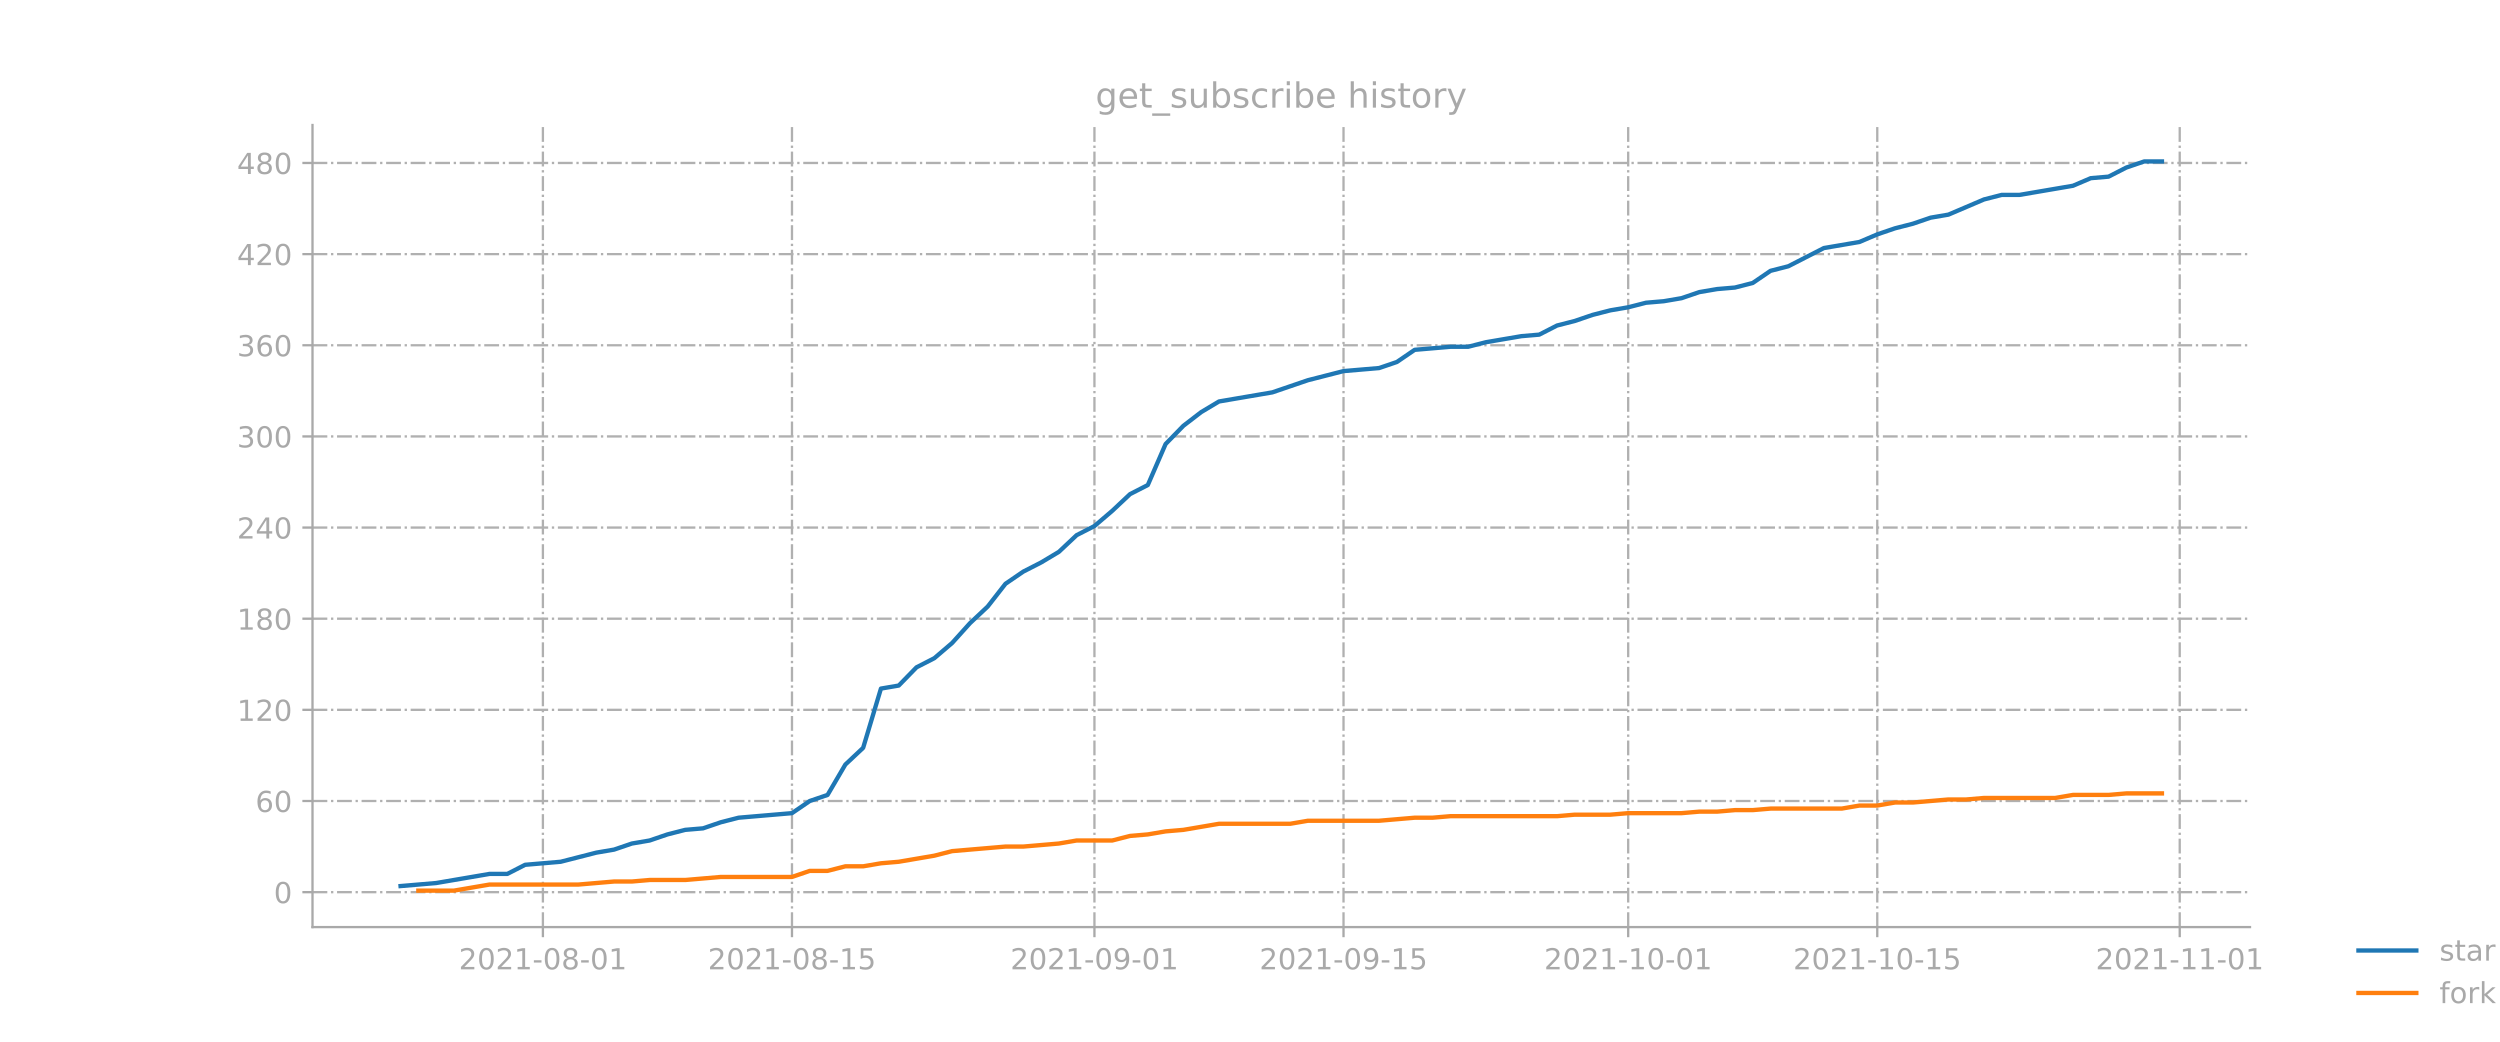
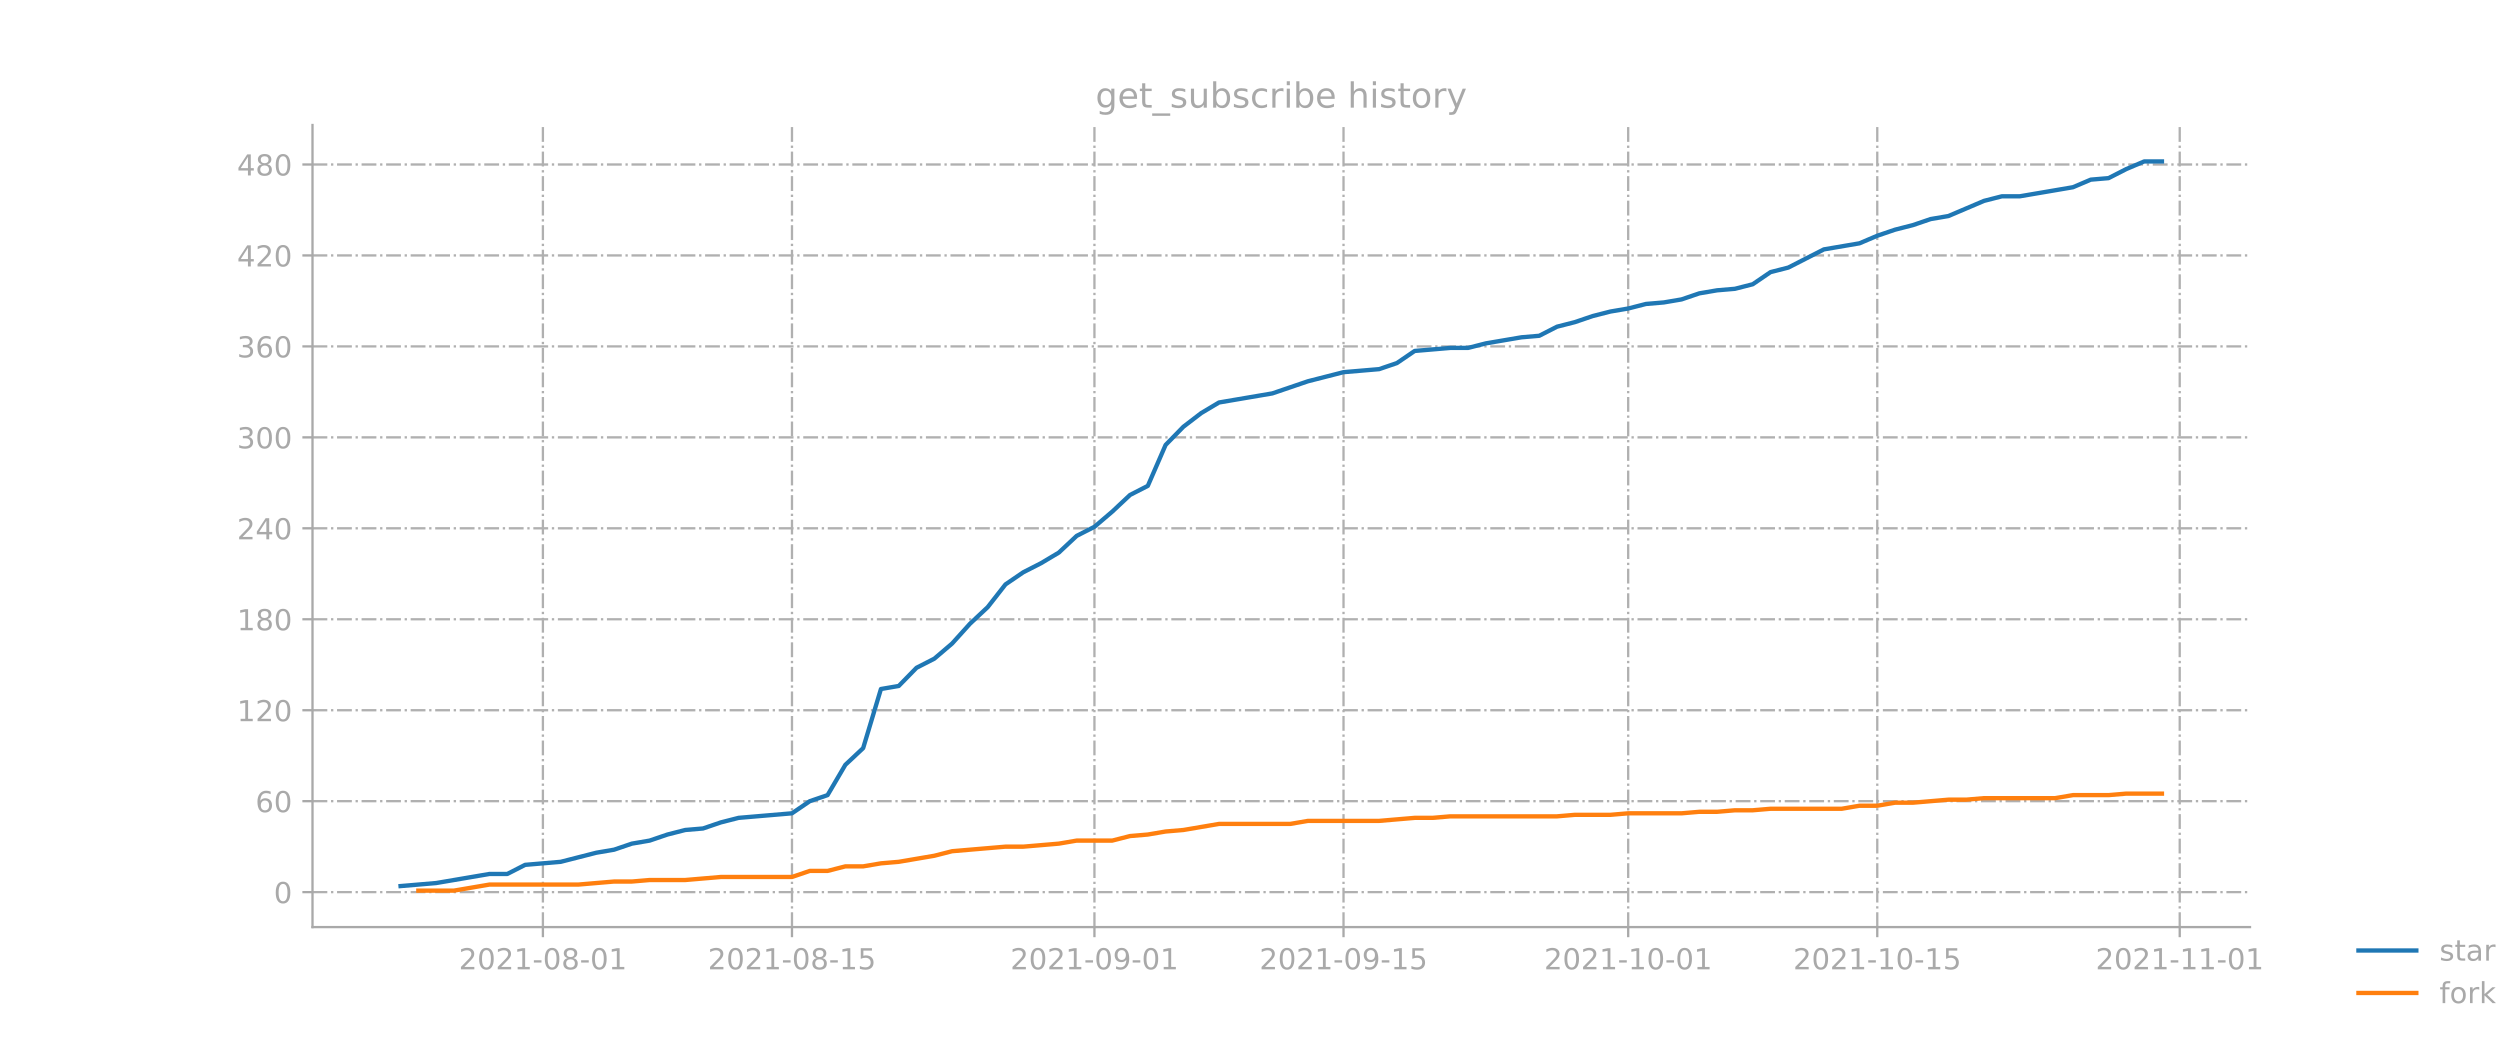
<svg xmlns="http://www.w3.org/2000/svg" xmlns:xlink="http://www.w3.org/1999/xlink" height="360pt" version="1.1" viewBox="0 0 864 360" width="864pt">
  <defs>
    <style type="text/css">*{stroke-linecap:butt;stroke-linejoin:round;}</style>
  </defs>
  <g id="figure_1">
    <g id="patch_1">
      <path d="M 0 360  L 864 360  L 864 0  L 0 0  z " style="fill:none;opacity:0;" />
    </g>
    <g id="axes_1">
      <g id="patch_2">
        <path d="M 108 320.4  L 777.6 320.4  L 777.6 43.2  L 108 43.2  z " style="fill:none;opacity:0;" />
      </g>
      <g id="matplotlib.axis_1">
        <g id="xtick_1">
          <g id="line2d_1">
-             <path clip-path="url(#pedd8a0aea0)" d="M 187.626 320.4  L 187.626 43.2  " style="fill:none;stroke:#b0b0b0;stroke-dasharray:5.12,1.28,0.8,1.28;stroke-dashoffset:0;stroke-width:0.8;" />
+             <path clip-path="url(#p34e86db339)" d="M 187.626 320.4  L 187.626 43.2  " style="fill:none;stroke:#b0b0b0;stroke-dasharray:5.12,1.28,0.8,1.28;stroke-dashoffset:0;stroke-width:0.8;" />
          </g>
          <g id="line2d_2">
            <defs>
-               <path d="M 0 0  L 0 3.5  " id="m715657b64f" style="stroke:#a9a9a9;stroke-width:0.8;" />
+               <path d="M 0 0  L 0 3.5  " id="m14ba4d3a8d" style="stroke:#a9a9a9;stroke-width:0.8;" />
            </defs>
            <g>
-               <use style="fill:#a9a9a9;stroke:#a9a9a9;stroke-width:0.8;" x="187.626" xlink:href="#m715657b64f" y="320.4" />
+               <use style="fill:#a9a9a9;stroke:#a9a9a9;stroke-width:0.8;" x="187.626" xlink:href="#m14ba4d3a8d" y="320.4" />
            </g>
          </g>
          <g id="text_1">
            <g style="fill:#a9a9a9;" transform="translate(158.5686 334.9984)scale(0.1 -0.1)">
              <defs>
                <path d="M 1228 531  L 3431 531  L 3431 0  L 469 0  L 469 531  Q 828 903 1448 1529  Q 2069 2156 2228 2338  Q 2531 2678 2651 2914  Q 2772 3150 2772 3378  Q 2772 3750 2511 3984  Q 2250 4219 1831 4219  Q 1534 4219 1204 4116  Q 875 4013 500 3803  L 500 4441  Q 881 4594 1212 4672  Q 1544 4750 1819 4750  Q 2544 4750 2975 4387  Q 3406 4025 3406 3419  Q 3406 3131 3298 2873  Q 3191 2616 2906 2266  Q 2828 2175 2409 1742  Q 1991 1309 1228 531  z " id="DejaVuSans-32" transform="scale(0.015625)" />
                <path d="M 2034 4250  Q 1547 4250 1301 3770  Q 1056 3291 1056 2328  Q 1056 1369 1301 889  Q 1547 409 2034 409  Q 2525 409 2770 889  Q 3016 1369 3016 2328  Q 3016 3291 2770 3770  Q 2525 4250 2034 4250  z M 2034 4750  Q 2819 4750 3233 4129  Q 3647 3509 3647 2328  Q 3647 1150 3233 529  Q 2819 -91 2034 -91  Q 1250 -91 836 529  Q 422 1150 422 2328  Q 422 3509 836 4129  Q 1250 4750 2034 4750  z " id="DejaVuSans-30" transform="scale(0.015625)" />
                <path d="M 794 531  L 1825 531  L 1825 4091  L 703 3866  L 703 4441  L 1819 4666  L 2450 4666  L 2450 531  L 3481 531  L 3481 0  L 794 0  L 794 531  z " id="DejaVuSans-31" transform="scale(0.015625)" />
                <path d="M 313 2009  L 1997 2009  L 1997 1497  L 313 1497  L 313 2009  z " id="DejaVuSans-2d" transform="scale(0.015625)" />
                <path d="M 2034 2216  Q 1584 2216 1326 1975  Q 1069 1734 1069 1313  Q 1069 891 1326 650  Q 1584 409 2034 409  Q 2484 409 2743 651  Q 3003 894 3003 1313  Q 3003 1734 2745 1975  Q 2488 2216 2034 2216  z M 1403 2484  Q 997 2584 770 2862  Q 544 3141 544 3541  Q 544 4100 942 4425  Q 1341 4750 2034 4750  Q 2731 4750 3128 4425  Q 3525 4100 3525 3541  Q 3525 3141 3298 2862  Q 3072 2584 2669 2484  Q 3125 2378 3379 2068  Q 3634 1759 3634 1313  Q 3634 634 3220 271  Q 2806 -91 2034 -91  Q 1263 -91 848 271  Q 434 634 434 1313  Q 434 1759 690 2068  Q 947 2378 1403 2484  z M 1172 3481  Q 1172 3119 1398 2916  Q 1625 2713 2034 2713  Q 2441 2713 2670 2916  Q 2900 3119 2900 3481  Q 2900 3844 2670 4047  Q 2441 4250 2034 4250  Q 1625 4250 1398 4047  Q 1172 3844 1172 3481  z " id="DejaVuSans-38" transform="scale(0.015625)" />
              </defs>
              <use xlink:href="#DejaVuSans-32" />
              <use x="63.623" xlink:href="#DejaVuSans-30" />
              <use x="127.246" xlink:href="#DejaVuSans-32" />
              <use x="190.869" xlink:href="#DejaVuSans-31" />
              <use x="254.492" xlink:href="#DejaVuSans-2d" />
              <use x="290.576" xlink:href="#DejaVuSans-30" />
              <use x="354.199" xlink:href="#DejaVuSans-38" />
              <use x="417.822" xlink:href="#DejaVuSans-2d" />
              <use x="453.906" xlink:href="#DejaVuSans-30" />
              <use x="517.529" xlink:href="#DejaVuSans-31" />
            </g>
          </g>
        </g>
        <g id="xtick_2">
          <g id="line2d_3">
-             <path clip-path="url(#pedd8a0aea0)" d="M 273.709 320.4  L 273.709 43.2  " style="fill:none;stroke:#b0b0b0;stroke-dasharray:5.12,1.28,0.8,1.28;stroke-dashoffset:0;stroke-width:0.8;" />
+             <path clip-path="url(#p34e86db339)" d="M 273.709 320.4  L 273.709 43.2  " style="fill:none;stroke:#b0b0b0;stroke-dasharray:5.12,1.28,0.8,1.28;stroke-dashoffset:0;stroke-width:0.8;" />
          </g>
          <g id="line2d_4">
            <g>
-               <use style="fill:#a9a9a9;stroke:#a9a9a9;stroke-width:0.8;" x="273.709" xlink:href="#m715657b64f" y="320.4" />
+               <use style="fill:#a9a9a9;stroke:#a9a9a9;stroke-width:0.8;" x="273.709" xlink:href="#m14ba4d3a8d" y="320.4" />
            </g>
          </g>
          <g id="text_2">
            <g style="fill:#a9a9a9;" transform="translate(244.6513 334.9984)scale(0.1 -0.1)">
              <defs>
                <path d="M 691 4666  L 3169 4666  L 3169 4134  L 1269 4134  L 1269 2991  Q 1406 3038 1543 3061  Q 1681 3084 1819 3084  Q 2600 3084 3056 2656  Q 3513 2228 3513 1497  Q 3513 744 3044 326  Q 2575 -91 1722 -91  Q 1428 -91 1123 -41  Q 819 9 494 109  L 494 744  Q 775 591 1075 516  Q 1375 441 1709 441  Q 2250 441 2565 725  Q 2881 1009 2881 1497  Q 2881 1984 2565 2268  Q 2250 2553 1709 2553  Q 1456 2553 1204 2497  Q 953 2441 691 2322  L 691 4666  z " id="DejaVuSans-35" transform="scale(0.015625)" />
              </defs>
              <use xlink:href="#DejaVuSans-32" />
              <use x="63.623" xlink:href="#DejaVuSans-30" />
              <use x="127.246" xlink:href="#DejaVuSans-32" />
              <use x="190.869" xlink:href="#DejaVuSans-31" />
              <use x="254.492" xlink:href="#DejaVuSans-2d" />
              <use x="290.576" xlink:href="#DejaVuSans-30" />
              <use x="354.199" xlink:href="#DejaVuSans-38" />
              <use x="417.822" xlink:href="#DejaVuSans-2d" />
              <use x="453.906" xlink:href="#DejaVuSans-31" />
              <use x="517.529" xlink:href="#DejaVuSans-35" />
            </g>
          </g>
        </g>
        <g id="xtick_3">
          <g id="line2d_5">
-             <path clip-path="url(#pedd8a0aea0)" d="M 378.238 320.4  L 378.238 43.2  " style="fill:none;stroke:#b0b0b0;stroke-dasharray:5.12,1.28,0.8,1.28;stroke-dashoffset:0;stroke-width:0.8;" />
+             <path clip-path="url(#p34e86db339)" d="M 378.238 320.4  L 378.238 43.2  " style="fill:none;stroke:#b0b0b0;stroke-dasharray:5.12,1.28,0.8,1.28;stroke-dashoffset:0;stroke-width:0.8;" />
          </g>
          <g id="line2d_6">
            <g>
-               <use style="fill:#a9a9a9;stroke:#a9a9a9;stroke-width:0.8;" x="378.238" xlink:href="#m715657b64f" y="320.4" />
+               <use style="fill:#a9a9a9;stroke:#a9a9a9;stroke-width:0.8;" x="378.238" xlink:href="#m14ba4d3a8d" y="320.4" />
            </g>
          </g>
          <g id="text_3">
            <g style="fill:#a9a9a9;" transform="translate(349.1802 334.9984)scale(0.1 -0.1)">
              <defs>
                <path d="M 703 97  L 703 672  Q 941 559 1184 500  Q 1428 441 1663 441  Q 2288 441 2617 861  Q 2947 1281 2994 2138  Q 2813 1869 2534 1725  Q 2256 1581 1919 1581  Q 1219 1581 811 2004  Q 403 2428 403 3163  Q 403 3881 828 4315  Q 1253 4750 1959 4750  Q 2769 4750 3195 4129  Q 3622 3509 3622 2328  Q 3622 1225 3098 567  Q 2575 -91 1691 -91  Q 1453 -91 1209 -44  Q 966 3 703 97  z M 1959 2075  Q 2384 2075 2632 2365  Q 2881 2656 2881 3163  Q 2881 3666 2632 3958  Q 2384 4250 1959 4250  Q 1534 4250 1286 3958  Q 1038 3666 1038 3163  Q 1038 2656 1286 2365  Q 1534 2075 1959 2075  z " id="DejaVuSans-39" transform="scale(0.015625)" />
              </defs>
              <use xlink:href="#DejaVuSans-32" />
              <use x="63.623" xlink:href="#DejaVuSans-30" />
              <use x="127.246" xlink:href="#DejaVuSans-32" />
              <use x="190.869" xlink:href="#DejaVuSans-31" />
              <use x="254.492" xlink:href="#DejaVuSans-2d" />
              <use x="290.576" xlink:href="#DejaVuSans-30" />
              <use x="354.199" xlink:href="#DejaVuSans-39" />
              <use x="417.822" xlink:href="#DejaVuSans-2d" />
              <use x="453.906" xlink:href="#DejaVuSans-30" />
              <use x="517.529" xlink:href="#DejaVuSans-31" />
            </g>
          </g>
        </g>
        <g id="xtick_4">
          <g id="line2d_7">
-             <path clip-path="url(#pedd8a0aea0)" d="M 464.321 320.4  L 464.321 43.2  " style="fill:none;stroke:#b0b0b0;stroke-dasharray:5.12,1.28,0.8,1.28;stroke-dashoffset:0;stroke-width:0.8;" />
+             <path clip-path="url(#p34e86db339)" d="M 464.321 320.4  L 464.321 43.2  " style="fill:none;stroke:#b0b0b0;stroke-dasharray:5.12,1.28,0.8,1.28;stroke-dashoffset:0;stroke-width:0.8;" />
          </g>
          <g id="line2d_8">
            <g>
-               <use style="fill:#a9a9a9;stroke:#a9a9a9;stroke-width:0.8;" x="464.321" xlink:href="#m715657b64f" y="320.4" />
+               <use style="fill:#a9a9a9;stroke:#a9a9a9;stroke-width:0.8;" x="464.321" xlink:href="#m14ba4d3a8d" y="320.4" />
            </g>
          </g>
          <g id="text_4">
            <g style="fill:#a9a9a9;" transform="translate(435.2628 334.9984)scale(0.1 -0.1)">
              <use xlink:href="#DejaVuSans-32" />
              <use x="63.623" xlink:href="#DejaVuSans-30" />
              <use x="127.246" xlink:href="#DejaVuSans-32" />
              <use x="190.869" xlink:href="#DejaVuSans-31" />
              <use x="254.492" xlink:href="#DejaVuSans-2d" />
              <use x="290.576" xlink:href="#DejaVuSans-30" />
              <use x="354.199" xlink:href="#DejaVuSans-39" />
              <use x="417.822" xlink:href="#DejaVuSans-2d" />
              <use x="453.906" xlink:href="#DejaVuSans-31" />
              <use x="517.529" xlink:href="#DejaVuSans-35" />
            </g>
          </g>
        </g>
        <g id="xtick_5">
          <g id="line2d_9">
-             <path clip-path="url(#pedd8a0aea0)" d="M 562.701 320.4  L 562.701 43.2  " style="fill:none;stroke:#b0b0b0;stroke-dasharray:5.12,1.28,0.8,1.28;stroke-dashoffset:0;stroke-width:0.8;" />
+             <path clip-path="url(#p34e86db339)" d="M 562.701 320.4  L 562.701 43.2  " style="fill:none;stroke:#b0b0b0;stroke-dasharray:5.12,1.28,0.8,1.28;stroke-dashoffset:0;stroke-width:0.8;" />
          </g>
          <g id="line2d_10">
            <g>
-               <use style="fill:#a9a9a9;stroke:#a9a9a9;stroke-width:0.8;" x="562.701" xlink:href="#m715657b64f" y="320.4" />
+               <use style="fill:#a9a9a9;stroke:#a9a9a9;stroke-width:0.8;" x="562.701" xlink:href="#m14ba4d3a8d" y="320.4" />
            </g>
          </g>
          <g id="text_5">
            <g style="fill:#a9a9a9;" transform="translate(533.643 334.9984)scale(0.1 -0.1)">
              <use xlink:href="#DejaVuSans-32" />
              <use x="63.623" xlink:href="#DejaVuSans-30" />
              <use x="127.246" xlink:href="#DejaVuSans-32" />
              <use x="190.869" xlink:href="#DejaVuSans-31" />
              <use x="254.492" xlink:href="#DejaVuSans-2d" />
              <use x="290.576" xlink:href="#DejaVuSans-31" />
              <use x="354.199" xlink:href="#DejaVuSans-30" />
              <use x="417.822" xlink:href="#DejaVuSans-2d" />
              <use x="453.906" xlink:href="#DejaVuSans-30" />
              <use x="517.529" xlink:href="#DejaVuSans-31" />
            </g>
          </g>
        </g>
        <g id="xtick_6">
          <g id="line2d_11">
-             <path clip-path="url(#pedd8a0aea0)" d="M 648.783 320.4  L 648.783 43.2  " style="fill:none;stroke:#b0b0b0;stroke-dasharray:5.12,1.28,0.8,1.28;stroke-dashoffset:0;stroke-width:0.8;" />
+             <path clip-path="url(#p34e86db339)" d="M 648.783 320.4  L 648.783 43.2  " style="fill:none;stroke:#b0b0b0;stroke-dasharray:5.12,1.28,0.8,1.28;stroke-dashoffset:0;stroke-width:0.8;" />
          </g>
          <g id="line2d_12">
            <g>
-               <use style="fill:#a9a9a9;stroke:#a9a9a9;stroke-width:0.8;" x="648.783" xlink:href="#m715657b64f" y="320.4" />
+               <use style="fill:#a9a9a9;stroke:#a9a9a9;stroke-width:0.8;" x="648.783" xlink:href="#m14ba4d3a8d" y="320.4" />
            </g>
          </g>
          <g id="text_6">
            <g style="fill:#a9a9a9;" transform="translate(619.7257 334.9984)scale(0.1 -0.1)">
              <use xlink:href="#DejaVuSans-32" />
              <use x="63.623" xlink:href="#DejaVuSans-30" />
              <use x="127.246" xlink:href="#DejaVuSans-32" />
              <use x="190.869" xlink:href="#DejaVuSans-31" />
              <use x="254.492" xlink:href="#DejaVuSans-2d" />
              <use x="290.576" xlink:href="#DejaVuSans-31" />
              <use x="354.199" xlink:href="#DejaVuSans-30" />
              <use x="417.822" xlink:href="#DejaVuSans-2d" />
              <use x="453.906" xlink:href="#DejaVuSans-31" />
              <use x="517.529" xlink:href="#DejaVuSans-35" />
            </g>
          </g>
        </g>
        <g id="xtick_7">
          <g id="line2d_13">
-             <path clip-path="url(#pedd8a0aea0)" d="M 753.312 320.4  L 753.312 43.2  " style="fill:none;stroke:#b0b0b0;stroke-dasharray:5.12,1.28,0.8,1.28;stroke-dashoffset:0;stroke-width:0.8;" />
+             <path clip-path="url(#p34e86db339)" d="M 753.312 320.4  L 753.312 43.2  " style="fill:none;stroke:#b0b0b0;stroke-dasharray:5.12,1.28,0.8,1.28;stroke-dashoffset:0;stroke-width:0.8;" />
          </g>
          <g id="line2d_14">
            <g>
-               <use style="fill:#a9a9a9;stroke:#a9a9a9;stroke-width:0.8;" x="753.312" xlink:href="#m715657b64f" y="320.4" />
+               <use style="fill:#a9a9a9;stroke:#a9a9a9;stroke-width:0.8;" x="753.312" xlink:href="#m14ba4d3a8d" y="320.4" />
            </g>
          </g>
          <g id="text_7">
            <g style="fill:#a9a9a9;" transform="translate(724.2546 334.9984)scale(0.1 -0.1)">
              <use xlink:href="#DejaVuSans-32" />
              <use x="63.623" xlink:href="#DejaVuSans-30" />
              <use x="127.246" xlink:href="#DejaVuSans-32" />
              <use x="190.869" xlink:href="#DejaVuSans-31" />
              <use x="254.492" xlink:href="#DejaVuSans-2d" />
              <use x="290.576" xlink:href="#DejaVuSans-31" />
              <use x="354.199" xlink:href="#DejaVuSans-31" />
              <use x="417.822" xlink:href="#DejaVuSans-2d" />
              <use x="453.906" xlink:href="#DejaVuSans-30" />
              <use x="517.529" xlink:href="#DejaVuSans-31" />
            </g>
          </g>
        </g>
      </g>
      <g id="matplotlib.axis_2">
        <g id="ytick_1">
          <g id="line2d_15">
-             <path clip-path="url(#pedd8a0aea0)" d="M 108 308.325  L 777.6 308.325  " style="fill:none;stroke:#b0b0b0;stroke-dasharray:5.12,1.28,0.8,1.28;stroke-dashoffset:0;stroke-width:0.8;" />
+             <path clip-path="url(#p34e86db339)" d="M 108 308.324  L 777.6 308.324  " style="fill:none;stroke:#b0b0b0;stroke-dasharray:5.12,1.28,0.8,1.28;stroke-dashoffset:0;stroke-width:0.8;" />
          </g>
          <g id="line2d_16">
            <defs>
-               <path d="M 0 0  L -3.5 0  " id="m46e1a658f2" style="stroke:#a9a9a9;stroke-width:0.8;" />
+               <path d="M 0 0  L -3.5 0  " id="m1c23833a28" style="stroke:#a9a9a9;stroke-width:0.8;" />
            </defs>
            <g>
-               <use style="fill:#a9a9a9;stroke:#a9a9a9;stroke-width:0.8;" x="108" xlink:href="#m46e1a658f2" y="308.325" />
+               <use style="fill:#a9a9a9;stroke:#a9a9a9;stroke-width:0.8;" x="108" xlink:href="#m1c23833a28" y="308.324" />
            </g>
          </g>
          <g id="text_8">
-             <g style="fill:#a9a9a9;" transform="translate(94.6375 312.1242)scale(0.1 -0.1)">
+             <g style="fill:#a9a9a9;" transform="translate(94.6375 312.1231)scale(0.1 -0.1)">
              <use xlink:href="#DejaVuSans-30" />
            </g>
          </g>
        </g>
        <g id="ytick_2">
          <g id="line2d_17">
-             <path clip-path="url(#pedd8a0aea0)" d="M 108 276.825  L 777.6 276.825  " style="fill:none;stroke:#b0b0b0;stroke-dasharray:5.12,1.28,0.8,1.28;stroke-dashoffset:0;stroke-width:0.8;" />
+             <path clip-path="url(#p34e86db339)" d="M 108 276.889  L 777.6 276.889  " style="fill:none;stroke:#b0b0b0;stroke-dasharray:5.12,1.28,0.8,1.28;stroke-dashoffset:0;stroke-width:0.8;" />
          </g>
          <g id="line2d_18">
            <g>
-               <use style="fill:#a9a9a9;stroke:#a9a9a9;stroke-width:0.8;" x="108" xlink:href="#m46e1a658f2" y="276.825" />
+               <use style="fill:#a9a9a9;stroke:#a9a9a9;stroke-width:0.8;" x="108" xlink:href="#m1c23833a28" y="276.889" />
            </g>
          </g>
          <g id="text_9">
-             <g style="fill:#a9a9a9;" transform="translate(88.275 280.6242)scale(0.1 -0.1)">
+             <g style="fill:#a9a9a9;" transform="translate(88.275 280.6886)scale(0.1 -0.1)">
              <defs>
                <path d="M 2113 2584  Q 1688 2584 1439 2293  Q 1191 2003 1191 1497  Q 1191 994 1439 701  Q 1688 409 2113 409  Q 2538 409 2786 701  Q 3034 994 3034 1497  Q 3034 2003 2786 2293  Q 2538 2584 2113 2584  z M 3366 4563  L 3366 3988  Q 3128 4100 2886 4159  Q 2644 4219 2406 4219  Q 1781 4219 1451 3797  Q 1122 3375 1075 2522  Q 1259 2794 1537 2939  Q 1816 3084 2150 3084  Q 2853 3084 3261 2657  Q 3669 2231 3669 1497  Q 3669 778 3244 343  Q 2819 -91 2113 -91  Q 1303 -91 875 529  Q 447 1150 447 2328  Q 447 3434 972 4092  Q 1497 4750 2381 4750  Q 2619 4750 2861 4703  Q 3103 4656 3366 4563  z " id="DejaVuSans-36" transform="scale(0.015625)" />
              </defs>
              <use xlink:href="#DejaVuSans-36" />
              <use x="63.623" xlink:href="#DejaVuSans-30" />
            </g>
          </g>
        </g>
        <g id="ytick_3">
          <g id="line2d_19">
-             <path clip-path="url(#pedd8a0aea0)" d="M 108 245.325  L 777.6 245.325  " style="fill:none;stroke:#b0b0b0;stroke-dasharray:5.12,1.28,0.8,1.28;stroke-dashoffset:0;stroke-width:0.8;" />
+             <path clip-path="url(#p34e86db339)" d="M 108 245.455  L 777.6 245.455  " style="fill:none;stroke:#b0b0b0;stroke-dasharray:5.12,1.28,0.8,1.28;stroke-dashoffset:0;stroke-width:0.8;" />
          </g>
          <g id="line2d_20">
            <g>
-               <use style="fill:#a9a9a9;stroke:#a9a9a9;stroke-width:0.8;" x="108" xlink:href="#m46e1a658f2" y="245.325" />
+               <use style="fill:#a9a9a9;stroke:#a9a9a9;stroke-width:0.8;" x="108" xlink:href="#m1c23833a28" y="245.455" />
            </g>
          </g>
          <g id="text_10">
-             <g style="fill:#a9a9a9;" transform="translate(81.9125 249.1242)scale(0.1 -0.1)">
+             <g style="fill:#a9a9a9;" transform="translate(81.9125 249.2541)scale(0.1 -0.1)">
              <use xlink:href="#DejaVuSans-31" />
              <use x="63.623" xlink:href="#DejaVuSans-32" />
              <use x="127.246" xlink:href="#DejaVuSans-30" />
            </g>
          </g>
        </g>
        <g id="ytick_4">
          <g id="line2d_21">
-             <path clip-path="url(#pedd8a0aea0)" d="M 108 213.825  L 777.6 213.825  " style="fill:none;stroke:#b0b0b0;stroke-dasharray:5.12,1.28,0.8,1.28;stroke-dashoffset:0;stroke-width:0.8;" />
+             <path clip-path="url(#p34e86db339)" d="M 108 214.02  L 777.6 214.02  " style="fill:none;stroke:#b0b0b0;stroke-dasharray:5.12,1.28,0.8,1.28;stroke-dashoffset:0;stroke-width:0.8;" />
          </g>
          <g id="line2d_22">
            <g>
-               <use style="fill:#a9a9a9;stroke:#a9a9a9;stroke-width:0.8;" x="108" xlink:href="#m46e1a658f2" y="213.825" />
+               <use style="fill:#a9a9a9;stroke:#a9a9a9;stroke-width:0.8;" x="108" xlink:href="#m1c23833a28" y="214.02" />
            </g>
          </g>
          <g id="text_11">
-             <g style="fill:#a9a9a9;" transform="translate(81.9125 217.6242)scale(0.1 -0.1)">
+             <g style="fill:#a9a9a9;" transform="translate(81.9125 217.8196)scale(0.1 -0.1)">
              <use xlink:href="#DejaVuSans-31" />
              <use x="63.623" xlink:href="#DejaVuSans-38" />
              <use x="127.246" xlink:href="#DejaVuSans-30" />
            </g>
          </g>
        </g>
        <g id="ytick_5">
          <g id="line2d_23">
-             <path clip-path="url(#pedd8a0aea0)" d="M 108 182.325  L 777.6 182.325  " style="fill:none;stroke:#b0b0b0;stroke-dasharray:5.12,1.28,0.8,1.28;stroke-dashoffset:0;stroke-width:0.8;" />
+             <path clip-path="url(#p34e86db339)" d="M 108 182.586  L 777.6 182.586  " style="fill:none;stroke:#b0b0b0;stroke-dasharray:5.12,1.28,0.8,1.28;stroke-dashoffset:0;stroke-width:0.8;" />
          </g>
          <g id="line2d_24">
            <g>
-               <use style="fill:#a9a9a9;stroke:#a9a9a9;stroke-width:0.8;" x="108" xlink:href="#m46e1a658f2" y="182.325" />
+               <use style="fill:#a9a9a9;stroke:#a9a9a9;stroke-width:0.8;" x="108" xlink:href="#m1c23833a28" y="182.586" />
            </g>
          </g>
          <g id="text_12">
-             <g style="fill:#a9a9a9;" transform="translate(81.9125 186.1242)scale(0.1 -0.1)">
+             <g style="fill:#a9a9a9;" transform="translate(81.9125 186.3851)scale(0.1 -0.1)">
              <defs>
                <path d="M 2419 4116  L 825 1625  L 2419 1625  L 2419 4116  z M 2253 4666  L 3047 4666  L 3047 1625  L 3713 1625  L 3713 1100  L 3047 1100  L 3047 0  L 2419 0  L 2419 1100  L 313 1100  L 313 1709  L 2253 4666  z " id="DejaVuSans-34" transform="scale(0.015625)" />
              </defs>
              <use xlink:href="#DejaVuSans-32" />
              <use x="63.623" xlink:href="#DejaVuSans-34" />
              <use x="127.246" xlink:href="#DejaVuSans-30" />
            </g>
          </g>
        </g>
        <g id="ytick_6">
          <g id="line2d_25">
-             <path clip-path="url(#pedd8a0aea0)" d="M 108 150.825  L 777.6 150.825  " style="fill:none;stroke:#b0b0b0;stroke-dasharray:5.12,1.28,0.8,1.28;stroke-dashoffset:0;stroke-width:0.8;" />
+             <path clip-path="url(#p34e86db339)" d="M 108 151.151  L 777.6 151.151  " style="fill:none;stroke:#b0b0b0;stroke-dasharray:5.12,1.28,0.8,1.28;stroke-dashoffset:0;stroke-width:0.8;" />
          </g>
          <g id="line2d_26">
            <g>
-               <use style="fill:#a9a9a9;stroke:#a9a9a9;stroke-width:0.8;" x="108" xlink:href="#m46e1a658f2" y="150.825" />
+               <use style="fill:#a9a9a9;stroke:#a9a9a9;stroke-width:0.8;" x="108" xlink:href="#m1c23833a28" y="151.151" />
            </g>
          </g>
          <g id="text_13">
-             <g style="fill:#a9a9a9;" transform="translate(81.9125 154.6242)scale(0.1 -0.1)">
+             <g style="fill:#a9a9a9;" transform="translate(81.9125 154.9506)scale(0.1 -0.1)">
              <defs>
                <path d="M 2597 2516  Q 3050 2419 3304 2112  Q 3559 1806 3559 1356  Q 3559 666 3084 287  Q 2609 -91 1734 -91  Q 1441 -91 1130 -33  Q 819 25 488 141  L 488 750  Q 750 597 1062 519  Q 1375 441 1716 441  Q 2309 441 2620 675  Q 2931 909 2931 1356  Q 2931 1769 2642 2001  Q 2353 2234 1838 2234  L 1294 2234  L 1294 2753  L 1863 2753  Q 2328 2753 2575 2939  Q 2822 3125 2822 3475  Q 2822 3834 2567 4026  Q 2313 4219 1838 4219  Q 1578 4219 1281 4162  Q 984 4106 628 3988  L 628 4550  Q 988 4650 1302 4700  Q 1616 4750 1894 4750  Q 2613 4750 3031 4423  Q 3450 4097 3450 3541  Q 3450 3153 3228 2886  Q 3006 2619 2597 2516  z " id="DejaVuSans-33" transform="scale(0.015625)" />
              </defs>
              <use xlink:href="#DejaVuSans-33" />
              <use x="63.623" xlink:href="#DejaVuSans-30" />
              <use x="127.246" xlink:href="#DejaVuSans-30" />
            </g>
          </g>
        </g>
        <g id="ytick_7">
          <g id="line2d_27">
-             <path clip-path="url(#pedd8a0aea0)" d="M 108 119.325  L 777.6 119.325  " style="fill:none;stroke:#b0b0b0;stroke-dasharray:5.12,1.28,0.8,1.28;stroke-dashoffset:0;stroke-width:0.8;" />
+             <path clip-path="url(#p34e86db339)" d="M 108 119.717  L 777.6 119.717  " style="fill:none;stroke:#b0b0b0;stroke-dasharray:5.12,1.28,0.8,1.28;stroke-dashoffset:0;stroke-width:0.8;" />
          </g>
          <g id="line2d_28">
            <g>
-               <use style="fill:#a9a9a9;stroke:#a9a9a9;stroke-width:0.8;" x="108" xlink:href="#m46e1a658f2" y="119.325" />
+               <use style="fill:#a9a9a9;stroke:#a9a9a9;stroke-width:0.8;" x="108" xlink:href="#m1c23833a28" y="119.717" />
            </g>
          </g>
          <g id="text_14">
-             <g style="fill:#a9a9a9;" transform="translate(81.9125 123.1242)scale(0.1 -0.1)">
+             <g style="fill:#a9a9a9;" transform="translate(81.9125 123.5161)scale(0.1 -0.1)">
              <use xlink:href="#DejaVuSans-33" />
              <use x="63.623" xlink:href="#DejaVuSans-36" />
              <use x="127.246" xlink:href="#DejaVuSans-30" />
            </g>
          </g>
        </g>
        <g id="ytick_8">
          <g id="line2d_29">
-             <path clip-path="url(#pedd8a0aea0)" d="M 108 87.825  L 777.6 87.825  " style="fill:none;stroke:#b0b0b0;stroke-dasharray:5.12,1.28,0.8,1.28;stroke-dashoffset:0;stroke-width:0.8;" />
+             <path clip-path="url(#p34e86db339)" d="M 108 88.282  L 777.6 88.282  " style="fill:none;stroke:#b0b0b0;stroke-dasharray:5.12,1.28,0.8,1.28;stroke-dashoffset:0;stroke-width:0.8;" />
          </g>
          <g id="line2d_30">
            <g>
-               <use style="fill:#a9a9a9;stroke:#a9a9a9;stroke-width:0.8;" x="108" xlink:href="#m46e1a658f2" y="87.825" />
+               <use style="fill:#a9a9a9;stroke:#a9a9a9;stroke-width:0.8;" x="108" xlink:href="#m1c23833a28" y="88.282" />
            </g>
          </g>
          <g id="text_15">
-             <g style="fill:#a9a9a9;" transform="translate(81.9125 91.62422)scale(0.1 -0.1)">
+             <g style="fill:#a9a9a9;" transform="translate(81.9125 92.08155)scale(0.1 -0.1)">
              <use xlink:href="#DejaVuSans-34" />
              <use x="63.623" xlink:href="#DejaVuSans-32" />
              <use x="127.246" xlink:href="#DejaVuSans-30" />
            </g>
          </g>
        </g>
        <g id="ytick_9">
          <g id="line2d_31">
-             <path clip-path="url(#pedd8a0aea0)" d="M 108 56.325  L 777.6 56.325  " style="fill:none;stroke:#b0b0b0;stroke-dasharray:5.12,1.28,0.8,1.28;stroke-dashoffset:0;stroke-width:0.8;" />
+             <path clip-path="url(#p34e86db339)" d="M 108 56.848  L 777.6 56.848  " style="fill:none;stroke:#b0b0b0;stroke-dasharray:5.12,1.28,0.8,1.28;stroke-dashoffset:0;stroke-width:0.8;" />
          </g>
          <g id="line2d_32">
            <g>
-               <use style="fill:#a9a9a9;stroke:#a9a9a9;stroke-width:0.8;" x="108" xlink:href="#m46e1a658f2" y="56.325" />
+               <use style="fill:#a9a9a9;stroke:#a9a9a9;stroke-width:0.8;" x="108" xlink:href="#m1c23833a28" y="56.848" />
            </g>
          </g>
          <g id="text_16">
-             <g style="fill:#a9a9a9;" transform="translate(81.9125 60.12422)scale(0.1 -0.1)">
+             <g style="fill:#a9a9a9;" transform="translate(81.9125 60.64704)scale(0.1 -0.1)">
              <use xlink:href="#DejaVuSans-34" />
              <use x="63.623" xlink:href="#DejaVuSans-38" />
              <use x="127.246" xlink:href="#DejaVuSans-30" />
            </g>
          </g>
        </g>
      </g>
      <g id="line2d_33">
-         <path clip-path="url(#pedd8a0aea0)" d="M 138.436 306.225  L 144.585 305.7  L 150.734 305.175  L 156.883 304.125  L 163.031 303.075  L 169.18 302.025  L 175.329 302.025  L 181.478 298.875  L 187.626 298.35  L 193.775 297.825  L 199.924 296.25  L 206.073 294.675  L 212.221 293.625  L 218.37 291.525  L 224.519 290.475  L 230.668 288.375  L 236.817 286.8  L 242.965 286.275  L 249.114 284.175  L 255.263 282.6  L 261.412 282.075  L 267.56 281.55  L 273.709 281.025  L 279.858 276.825  L 286.007 274.725  L 292.155 264.225  L 298.304 258.45  L 304.453 237.975  L 310.602 236.925  L 316.75 230.625  L 322.899 227.475  L 329.048 222.225  L 335.197 215.4  L 341.345 209.625  L 347.494 201.75  L 353.643 197.55  L 359.792 194.4  L 365.94 190.725  L 372.089 184.95  L 378.238 181.8  L 384.387 176.55  L 390.536 170.775  L 396.684 167.625  L 402.833 153.45  L 408.982 147.15  L 415.131 142.425  L 421.279 138.75  L 427.428 137.7  L 433.577 136.65  L 439.726 135.6  L 445.874 133.5  L 452.023 131.4  L 458.172 129.825  L 464.321 128.25  L 470.469 127.725  L 476.618 127.2  L 482.767 125.1  L 488.916 120.9  L 495.064 120.375  L 501.213 119.85  L 507.362 119.85  L 513.511 118.275  L 519.66 117.225  L 525.808 116.175  L 531.957 115.65  L 538.106 112.5  L 544.255 110.925  L 550.403 108.825  L 556.552 107.25  L 562.701 106.2  L 568.85 104.625  L 574.998 104.1  L 581.147 103.05  L 587.296 100.95  L 593.445 99.9  L 599.593 99.375  L 605.742 97.8  L 611.891 93.6  L 618.04 92.025  L 624.188 88.875  L 630.337 85.725  L 636.486 84.675  L 642.635 83.625  L 648.783 81  L 654.932 78.9  L 661.081 77.325  L 667.23 75.225  L 673.379 74.175  L 679.527 71.55  L 685.676 68.925  L 691.825 67.35  L 697.974 67.35  L 704.122 66.3  L 710.271 65.25  L 716.42 64.2  L 722.569 61.575  L 728.717 61.05  L 734.866 57.9  L 741.015 55.8  L 747.164 55.8  " style="fill:none;stroke:#1f77b4;stroke-linecap:square;stroke-width:1.5;" />
+         <path clip-path="url(#p34e86db339)" d="M 138.436 306.228  L 144.585 305.704  L 150.734 305.18  L 156.883 304.133  L 163.031 303.085  L 169.18 302.037  L 175.329 302.037  L 181.478 298.894  L 187.626 298.37  L 193.775 297.846  L 199.924 296.274  L 206.073 294.702  L 212.221 293.654  L 218.37 291.559  L 224.519 290.511  L 230.668 288.415  L 236.817 286.844  L 242.965 286.32  L 249.114 284.224  L 255.263 282.652  L 261.412 282.128  L 267.56 281.605  L 273.709 281.081  L 279.858 276.889  L 286.007 274.794  L 292.155 264.316  L 298.304 258.553  L 304.453 238.12  L 310.602 237.072  L 316.75 230.785  L 322.899 227.642  L 329.048 222.403  L 335.197 215.592  L 341.345 209.829  L 347.494 201.97  L 353.643 197.779  L 359.792 194.636  L 365.94 190.968  L 372.089 185.205  L 378.238 182.062  L 384.387 176.823  L 390.536 171.06  L 396.684 167.916  L 402.833 153.771  L 408.982 147.484  L 415.131 142.769  L 421.279 139.101  L 427.428 138.054  L 433.577 137.006  L 439.726 135.958  L 445.874 133.862  L 452.023 131.767  L 458.172 130.195  L 464.321 128.623  L 470.469 128.099  L 476.618 127.575  L 482.767 125.48  L 488.916 121.289  L 495.064 120.765  L 501.213 120.241  L 507.362 120.241  L 513.511 118.669  L 519.66 117.621  L 525.808 116.573  L 531.957 116.049  L 538.106 112.906  L 544.255 111.334  L 550.403 109.239  L 556.552 107.667  L 562.701 106.619  L 568.85 105.047  L 574.998 104.523  L 581.147 103.476  L 587.296 101.38  L 593.445 100.332  L 599.593 99.808  L 605.742 98.237  L 611.891 94.045  L 618.04 92.474  L 624.188 89.33  L 630.337 86.187  L 636.486 85.139  L 642.635 84.091  L 648.783 81.472  L 654.932 79.376  L 661.081 77.804  L 667.23 75.709  L 673.379 74.661  L 679.527 72.041  L 685.676 69.422  L 691.825 67.85  L 697.974 67.85  L 704.122 66.802  L 710.271 65.754  L 716.42 64.706  L 722.569 62.087  L 728.717 61.563  L 734.866 58.42  L 741.015 55.8  L 747.164 55.8  " style="fill:none;stroke:#1f77b4;stroke-linecap:square;stroke-width:1.5;" />
      </g>
      <g id="line2d_34">
-         <path clip-path="url(#pedd8a0aea0)" d="M 144.585 307.8  L 150.734 307.8  L 156.883 307.8  L 163.031 306.75  L 169.18 305.7  L 175.329 305.7  L 181.478 305.7  L 187.626 305.7  L 193.775 305.7  L 199.924 305.7  L 206.073 305.175  L 212.221 304.65  L 218.37 304.65  L 224.519 304.125  L 230.668 304.125  L 236.817 304.125  L 242.965 303.6  L 249.114 303.075  L 255.263 303.075  L 261.412 303.075  L 267.56 303.075  L 273.709 303.075  L 279.858 300.975  L 286.007 300.975  L 292.155 299.4  L 298.304 299.4  L 304.453 298.35  L 310.602 297.825  L 316.75 296.775  L 322.899 295.725  L 329.048 294.15  L 335.197 293.625  L 341.345 293.1  L 347.494 292.575  L 353.643 292.575  L 359.792 292.05  L 365.94 291.525  L 372.089 290.475  L 378.238 290.475  L 384.387 290.475  L 390.536 288.9  L 396.684 288.375  L 402.833 287.325  L 408.982 286.8  L 415.131 285.75  L 421.279 284.7  L 427.428 284.7  L 433.577 284.7  L 439.726 284.7  L 445.874 284.7  L 452.023 283.65  L 458.172 283.65  L 464.321 283.65  L 470.469 283.65  L 476.618 283.65  L 482.767 283.125  L 488.916 282.6  L 495.064 282.6  L 501.213 282.075  L 507.362 282.075  L 513.511 282.075  L 519.66 282.075  L 525.808 282.075  L 531.957 282.075  L 538.106 282.075  L 544.255 281.55  L 550.403 281.55  L 556.552 281.55  L 562.701 281.025  L 568.85 281.025  L 574.998 281.025  L 581.147 281.025  L 587.296 280.5  L 593.445 280.5  L 599.593 279.975  L 605.742 279.975  L 611.891 279.45  L 618.04 279.45  L 624.188 279.45  L 630.337 279.45  L 636.486 279.45  L 642.635 278.4  L 648.783 278.4  L 654.932 277.35  L 661.081 277.35  L 667.23 276.825  L 673.379 276.3  L 679.527 276.3  L 685.676 275.775  L 691.825 275.775  L 697.974 275.775  L 704.122 275.775  L 710.271 275.775  L 716.42 274.725  L 722.569 274.725  L 728.717 274.725  L 734.866 274.2  L 741.015 274.2  L 747.164 274.2  " style="fill:none;stroke:#ff7f0e;stroke-linecap:square;stroke-width:1.5;" />
+         <path clip-path="url(#p34e86db339)" d="M 144.585 307.8  L 150.734 307.8  L 156.883 307.8  L 163.031 306.752  L 169.18 305.704  L 175.329 305.704  L 181.478 305.704  L 187.626 305.704  L 193.775 305.704  L 199.924 305.704  L 206.073 305.18  L 212.221 304.657  L 218.37 304.657  L 224.519 304.133  L 230.668 304.133  L 236.817 304.133  L 242.965 303.609  L 249.114 303.085  L 255.263 303.085  L 261.412 303.085  L 267.56 303.085  L 273.709 303.085  L 279.858 300.989  L 286.007 300.989  L 292.155 299.417  L 298.304 299.417  L 304.453 298.37  L 310.602 297.846  L 316.75 296.798  L 322.899 295.75  L 329.048 294.178  L 335.197 293.654  L 341.345 293.131  L 347.494 292.607  L 353.643 292.607  L 359.792 292.083  L 365.94 291.559  L 372.089 290.511  L 378.238 290.511  L 384.387 290.511  L 390.536 288.939  L 396.684 288.415  L 402.833 287.368  L 408.982 286.844  L 415.131 285.796  L 421.279 284.748  L 427.428 284.748  L 433.577 284.748  L 439.726 284.748  L 445.874 284.748  L 452.023 283.7  L 458.172 283.7  L 464.321 283.7  L 470.469 283.7  L 476.618 283.7  L 482.767 283.176  L 488.916 282.652  L 495.064 282.652  L 501.213 282.128  L 507.362 282.128  L 513.511 282.128  L 519.66 282.128  L 525.808 282.128  L 531.957 282.128  L 538.106 282.128  L 544.255 281.605  L 550.403 281.605  L 556.552 281.605  L 562.701 281.081  L 568.85 281.081  L 574.998 281.081  L 581.147 281.081  L 587.296 280.557  L 593.445 280.557  L 599.593 280.033  L 605.742 280.033  L 611.891 279.509  L 618.04 279.509  L 624.188 279.509  L 630.337 279.509  L 636.486 279.509  L 642.635 278.461  L 648.783 278.461  L 654.932 277.413  L 661.081 277.413  L 667.23 276.889  L 673.379 276.365  L 679.527 276.365  L 685.676 275.842  L 691.825 275.842  L 697.974 275.842  L 704.122 275.842  L 710.271 275.842  L 716.42 274.794  L 722.569 274.794  L 728.717 274.794  L 734.866 274.27  L 741.015 274.27  L 747.164 274.27  " style="fill:none;stroke:#ff7f0e;stroke-linecap:square;stroke-width:1.5;" />
      </g>
      <g id="patch_3">
        <path d="M 108 320.4  L 108 43.2  " style="fill:none;stroke:#a9a9a9;stroke-linecap:square;stroke-linejoin:miter;stroke-width:0.8;" />
      </g>
      <g id="patch_4">
        <path d="M 777.6 320.4  L 777.6 43.2  " style="fill:none;" />
      </g>
      <g id="patch_5">
        <path d="M 108 320.4  L 777.6 320.4  " style="fill:none;stroke:#a9a9a9;stroke-linecap:square;stroke-linejoin:miter;stroke-width:0.8;" />
      </g>
      <g id="patch_6">
        <path d="M 108 43.2  L 777.6 43.2  " style="fill:none;" />
      </g>
      <g id="text_17">
        <g style="fill:#a9a9a9;" transform="translate(378.6075 37.2)scale(0.12 -0.12)">
          <defs>
            <path d="M 2906 1791  Q 2906 2416 2648 2759  Q 2391 3103 1925 3103  Q 1463 3103 1205 2759  Q 947 2416 947 1791  Q 947 1169 1205 825  Q 1463 481 1925 481  Q 2391 481 2648 825  Q 2906 1169 2906 1791  z M 3481 434  Q 3481 -459 3084 -895  Q 2688 -1331 1869 -1331  Q 1566 -1331 1297 -1286  Q 1028 -1241 775 -1147  L 775 -588  Q 1028 -725 1275 -790  Q 1522 -856 1778 -856  Q 2344 -856 2625 -561  Q 2906 -266 2906 331  L 2906 616  Q 2728 306 2450 153  Q 2172 0 1784 0  Q 1141 0 747 490  Q 353 981 353 1791  Q 353 2603 747 3093  Q 1141 3584 1784 3584  Q 2172 3584 2450 3431  Q 2728 3278 2906 2969  L 2906 3500  L 3481 3500  L 3481 434  z " id="DejaVuSans-67" transform="scale(0.015625)" />
            <path d="M 3597 1894  L 3597 1613  L 953 1613  Q 991 1019 1311 708  Q 1631 397 2203 397  Q 2534 397 2845 478  Q 3156 559 3463 722  L 3463 178  Q 3153 47 2828 -22  Q 2503 -91 2169 -91  Q 1331 -91 842 396  Q 353 884 353 1716  Q 353 2575 817 3079  Q 1281 3584 2069 3584  Q 2775 3584 3186 3129  Q 3597 2675 3597 1894  z M 3022 2063  Q 3016 2534 2758 2815  Q 2500 3097 2075 3097  Q 1594 3097 1305 2825  Q 1016 2553 972 2059  L 3022 2063  z " id="DejaVuSans-65" transform="scale(0.015625)" />
            <path d="M 1172 4494  L 1172 3500  L 2356 3500  L 2356 3053  L 1172 3053  L 1172 1153  Q 1172 725 1289 603  Q 1406 481 1766 481  L 2356 481  L 2356 0  L 1766 0  Q 1100 0 847 248  Q 594 497 594 1153  L 594 3053  L 172 3053  L 172 3500  L 594 3500  L 594 4494  L 1172 4494  z " id="DejaVuSans-74" transform="scale(0.015625)" />
            <path d="M 3263 -1063  L 3263 -1509  L -63 -1509  L -63 -1063  L 3263 -1063  z " id="DejaVuSans-5f" transform="scale(0.015625)" />
            <path d="M 2834 3397  L 2834 2853  Q 2591 2978 2328 3040  Q 2066 3103 1784 3103  Q 1356 3103 1142 2972  Q 928 2841 928 2578  Q 928 2378 1081 2264  Q 1234 2150 1697 2047  L 1894 2003  Q 2506 1872 2764 1633  Q 3022 1394 3022 966  Q 3022 478 2636 193  Q 2250 -91 1575 -91  Q 1294 -91 989 -36  Q 684 19 347 128  L 347 722  Q 666 556 975 473  Q 1284 391 1588 391  Q 1994 391 2212 530  Q 2431 669 2431 922  Q 2431 1156 2273 1281  Q 2116 1406 1581 1522  L 1381 1569  Q 847 1681 609 1914  Q 372 2147 372 2553  Q 372 3047 722 3315  Q 1072 3584 1716 3584  Q 2034 3584 2315 3537  Q 2597 3491 2834 3397  z " id="DejaVuSans-73" transform="scale(0.015625)" />
            <path d="M 544 1381  L 544 3500  L 1119 3500  L 1119 1403  Q 1119 906 1312 657  Q 1506 409 1894 409  Q 2359 409 2629 706  Q 2900 1003 2900 1516  L 2900 3500  L 3475 3500  L 3475 0  L 2900 0  L 2900 538  Q 2691 219 2414 64  Q 2138 -91 1772 -91  Q 1169 -91 856 284  Q 544 659 544 1381  z M 1991 3584  L 1991 3584  z " id="DejaVuSans-75" transform="scale(0.015625)" />
            <path d="M 3116 1747  Q 3116 2381 2855 2742  Q 2594 3103 2138 3103  Q 1681 3103 1420 2742  Q 1159 2381 1159 1747  Q 1159 1113 1420 752  Q 1681 391 2138 391  Q 2594 391 2855 752  Q 3116 1113 3116 1747  z M 1159 2969  Q 1341 3281 1617 3432  Q 1894 3584 2278 3584  Q 2916 3584 3314 3078  Q 3713 2572 3713 1747  Q 3713 922 3314 415  Q 2916 -91 2278 -91  Q 1894 -91 1617 61  Q 1341 213 1159 525  L 1159 0  L 581 0  L 581 4863  L 1159 4863  L 1159 2969  z " id="DejaVuSans-62" transform="scale(0.015625)" />
            <path d="M 3122 3366  L 3122 2828  Q 2878 2963 2633 3030  Q 2388 3097 2138 3097  Q 1578 3097 1268 2742  Q 959 2388 959 1747  Q 959 1106 1268 751  Q 1578 397 2138 397  Q 2388 397 2633 464  Q 2878 531 3122 666  L 3122 134  Q 2881 22 2623 -34  Q 2366 -91 2075 -91  Q 1284 -91 818 406  Q 353 903 353 1747  Q 353 2603 823 3093  Q 1294 3584 2113 3584  Q 2378 3584 2631 3529  Q 2884 3475 3122 3366  z " id="DejaVuSans-63" transform="scale(0.015625)" />
            <path d="M 2631 2963  Q 2534 3019 2420 3045  Q 2306 3072 2169 3072  Q 1681 3072 1420 2755  Q 1159 2438 1159 1844  L 1159 0  L 581 0  L 581 3500  L 1159 3500  L 1159 2956  Q 1341 3275 1631 3429  Q 1922 3584 2338 3584  Q 2397 3584 2469 3576  Q 2541 3569 2628 3553  L 2631 2963  z " id="DejaVuSans-72" transform="scale(0.015625)" />
            <path d="M 603 3500  L 1178 3500  L 1178 0  L 603 0  L 603 3500  z M 603 4863  L 1178 4863  L 1178 4134  L 603 4134  L 603 4863  z " id="DejaVuSans-69" transform="scale(0.015625)" />
            <path id="DejaVuSans-20" transform="scale(0.015625)" />
            <path d="M 3513 2113  L 3513 0  L 2938 0  L 2938 2094  Q 2938 2591 2744 2837  Q 2550 3084 2163 3084  Q 1697 3084 1428 2787  Q 1159 2491 1159 1978  L 1159 0  L 581 0  L 581 4863  L 1159 4863  L 1159 2956  Q 1366 3272 1645 3428  Q 1925 3584 2291 3584  Q 2894 3584 3203 3211  Q 3513 2838 3513 2113  z " id="DejaVuSans-68" transform="scale(0.015625)" />
            <path d="M 1959 3097  Q 1497 3097 1228 2736  Q 959 2375 959 1747  Q 959 1119 1226 758  Q 1494 397 1959 397  Q 2419 397 2687 759  Q 2956 1122 2956 1747  Q 2956 2369 2687 2733  Q 2419 3097 1959 3097  z M 1959 3584  Q 2709 3584 3137 3096  Q 3566 2609 3566 1747  Q 3566 888 3137 398  Q 2709 -91 1959 -91  Q 1206 -91 779 398  Q 353 888 353 1747  Q 353 2609 779 3096  Q 1206 3584 1959 3584  z " id="DejaVuSans-6f" transform="scale(0.015625)" />
            <path d="M 2059 -325  Q 1816 -950 1584 -1140  Q 1353 -1331 966 -1331  L 506 -1331  L 506 -850  L 844 -850  Q 1081 -850 1212 -737  Q 1344 -625 1503 -206  L 1606 56  L 191 3500  L 800 3500  L 1894 763  L 2988 3500  L 3597 3500  L 2059 -325  z " id="DejaVuSans-79" transform="scale(0.015625)" />
          </defs>
          <use xlink:href="#DejaVuSans-67" />
          <use x="63.477" xlink:href="#DejaVuSans-65" />
          <use x="125" xlink:href="#DejaVuSans-74" />
          <use x="164.209" xlink:href="#DejaVuSans-5f" />
          <use x="214.209" xlink:href="#DejaVuSans-73" />
          <use x="266.309" xlink:href="#DejaVuSans-75" />
          <use x="329.688" xlink:href="#DejaVuSans-62" />
          <use x="393.164" xlink:href="#DejaVuSans-73" />
          <use x="445.264" xlink:href="#DejaVuSans-63" />
          <use x="500.244" xlink:href="#DejaVuSans-72" />
          <use x="541.357" xlink:href="#DejaVuSans-69" />
          <use x="569.141" xlink:href="#DejaVuSans-62" />
          <use x="632.617" xlink:href="#DejaVuSans-65" />
          <use x="694.141" xlink:href="#DejaVuSans-20" />
          <use x="725.928" xlink:href="#DejaVuSans-68" />
          <use x="789.307" xlink:href="#DejaVuSans-69" />
          <use x="817.09" xlink:href="#DejaVuSans-73" />
          <use x="869.189" xlink:href="#DejaVuSans-74" />
          <use x="908.398" xlink:href="#DejaVuSans-6f" />
          <use x="969.58" xlink:href="#DejaVuSans-72" />
          <use x="1010.693" xlink:href="#DejaVuSans-79" />
        </g>
      </g>
      <g id="legend_1">
        <g id="line2d_35">
          <path d="M 815.08 328.498  L 835.08 328.498  " style="fill:none;stroke:#1f77b4;stroke-linecap:square;stroke-width:1.5;" />
        </g>
        <g id="line2d_36" />
        <g id="text_18">
          <g style="fill:#a9a9a9;" transform="translate(843.08 331.9984)scale(0.1 -0.1)">
            <defs>
              <path d="M 2194 1759  Q 1497 1759 1228 1600  Q 959 1441 959 1056  Q 959 750 1161 570  Q 1363 391 1709 391  Q 2188 391 2477 730  Q 2766 1069 2766 1631  L 2766 1759  L 2194 1759  z M 3341 1997  L 3341 0  L 2766 0  L 2766 531  Q 2569 213 2275 61  Q 1981 -91 1556 -91  Q 1019 -91 701 211  Q 384 513 384 1019  Q 384 1609 779 1909  Q 1175 2209 1959 2209  L 2766 2209  L 2766 2266  Q 2766 2663 2505 2880  Q 2244 3097 1772 3097  Q 1472 3097 1187 3025  Q 903 2953 641 2809  L 641 3341  Q 956 3463 1253 3523  Q 1550 3584 1831 3584  Q 2591 3584 2966 3190  Q 3341 2797 3341 1997  z " id="DejaVuSans-61" transform="scale(0.015625)" />
            </defs>
            <use xlink:href="#DejaVuSans-73" />
            <use x="52.1" xlink:href="#DejaVuSans-74" />
            <use x="91.309" xlink:href="#DejaVuSans-61" />
            <use x="152.588" xlink:href="#DejaVuSans-72" />
          </g>
        </g>
        <g id="line2d_37">
          <path d="M 815.08 343.177  L 835.08 343.177  " style="fill:none;stroke:#ff7f0e;stroke-linecap:square;stroke-width:1.5;" />
        </g>
        <g id="line2d_38" />
        <g id="text_19">
          <g style="fill:#a9a9a9;" transform="translate(843.08 346.6766)scale(0.1 -0.1)">
            <defs>
              <path d="M 2375 4863  L 2375 4384  L 1825 4384  Q 1516 4384 1395 4259  Q 1275 4134 1275 3809  L 1275 3500  L 2222 3500  L 2222 3053  L 1275 3053  L 1275 0  L 697 0  L 697 3053  L 147 3053  L 147 3500  L 697 3500  L 697 3744  Q 697 4328 969 4595  Q 1241 4863 1831 4863  L 2375 4863  z " id="DejaVuSans-66" transform="scale(0.015625)" />
              <path d="M 581 4863  L 1159 4863  L 1159 1991  L 2875 3500  L 3609 3500  L 1753 1863  L 3688 0  L 2938 0  L 1159 1709  L 1159 0  L 581 0  L 581 4863  z " id="DejaVuSans-6b" transform="scale(0.015625)" />
            </defs>
            <use xlink:href="#DejaVuSans-66" />
            <use x="35.205" xlink:href="#DejaVuSans-6f" />
            <use x="96.387" xlink:href="#DejaVuSans-72" />
            <use x="137.5" xlink:href="#DejaVuSans-6b" />
          </g>
        </g>
      </g>
    </g>
  </g>
  <defs>
-     <clipPath id="pedd8a0aea0">
+     <clipPath id="p34e86db339">
      <rect height="277.2" width="669.6" x="108" y="43.2" />
    </clipPath>
  </defs>
</svg>
